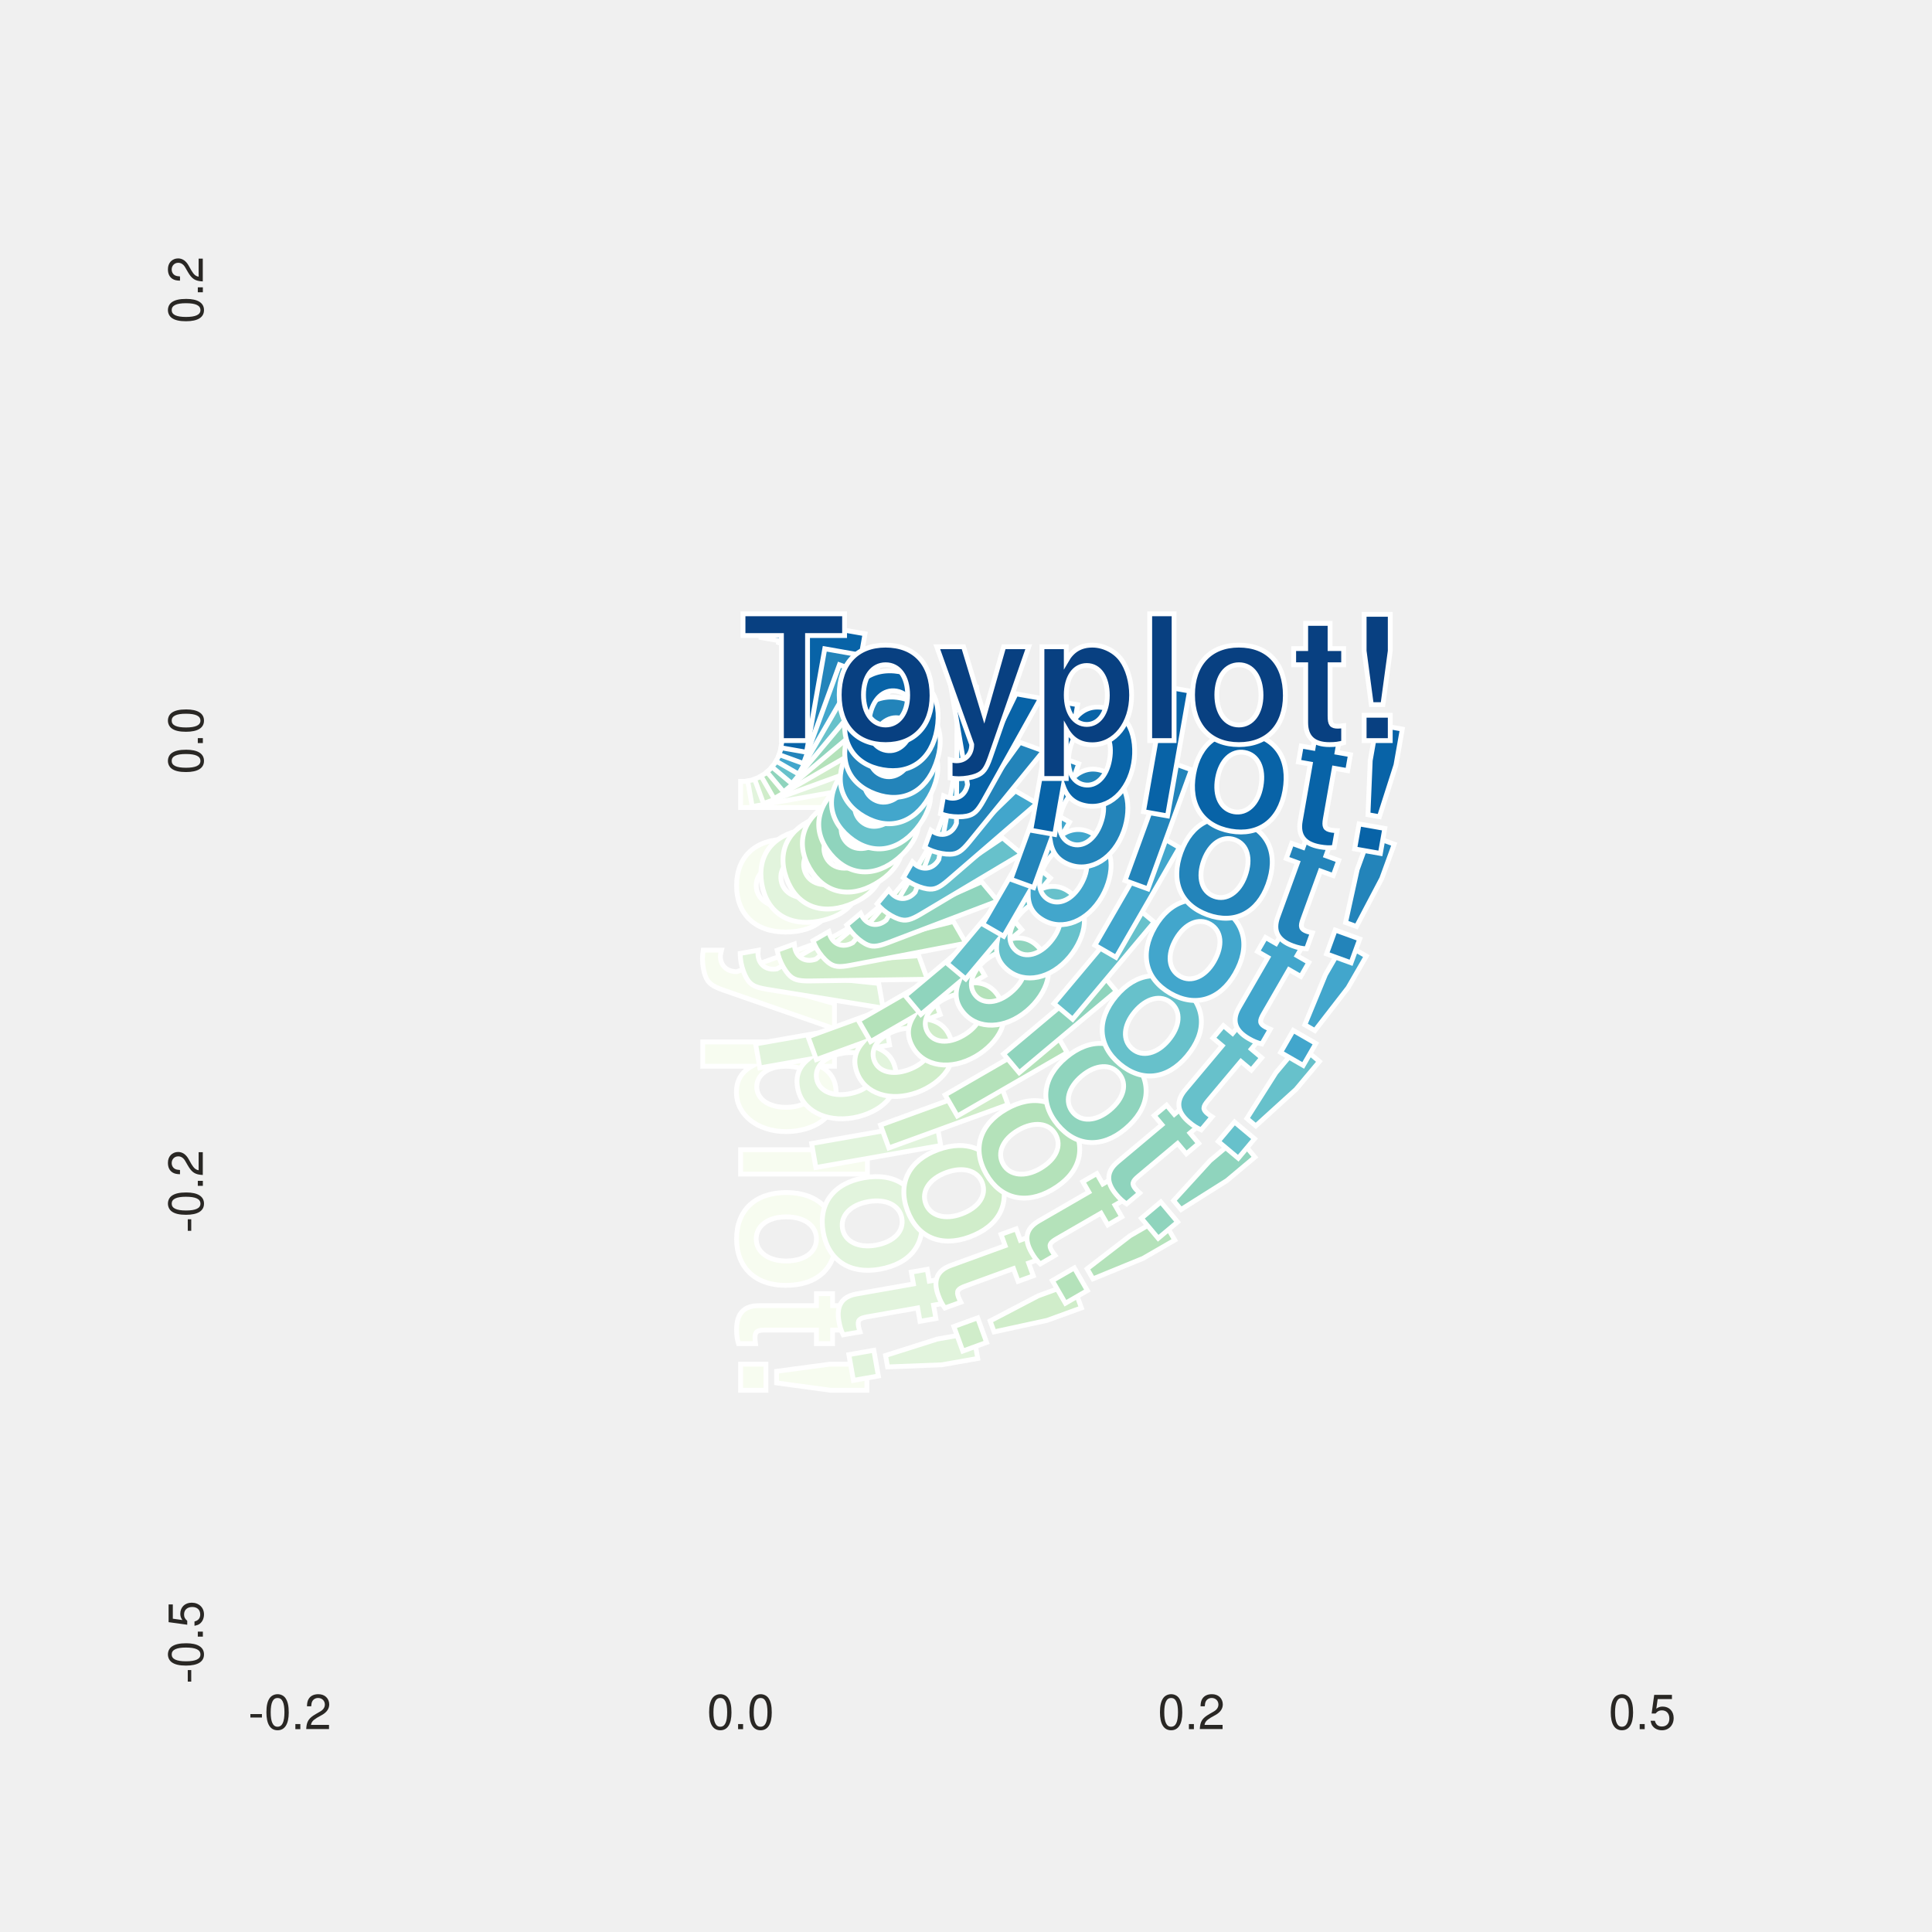
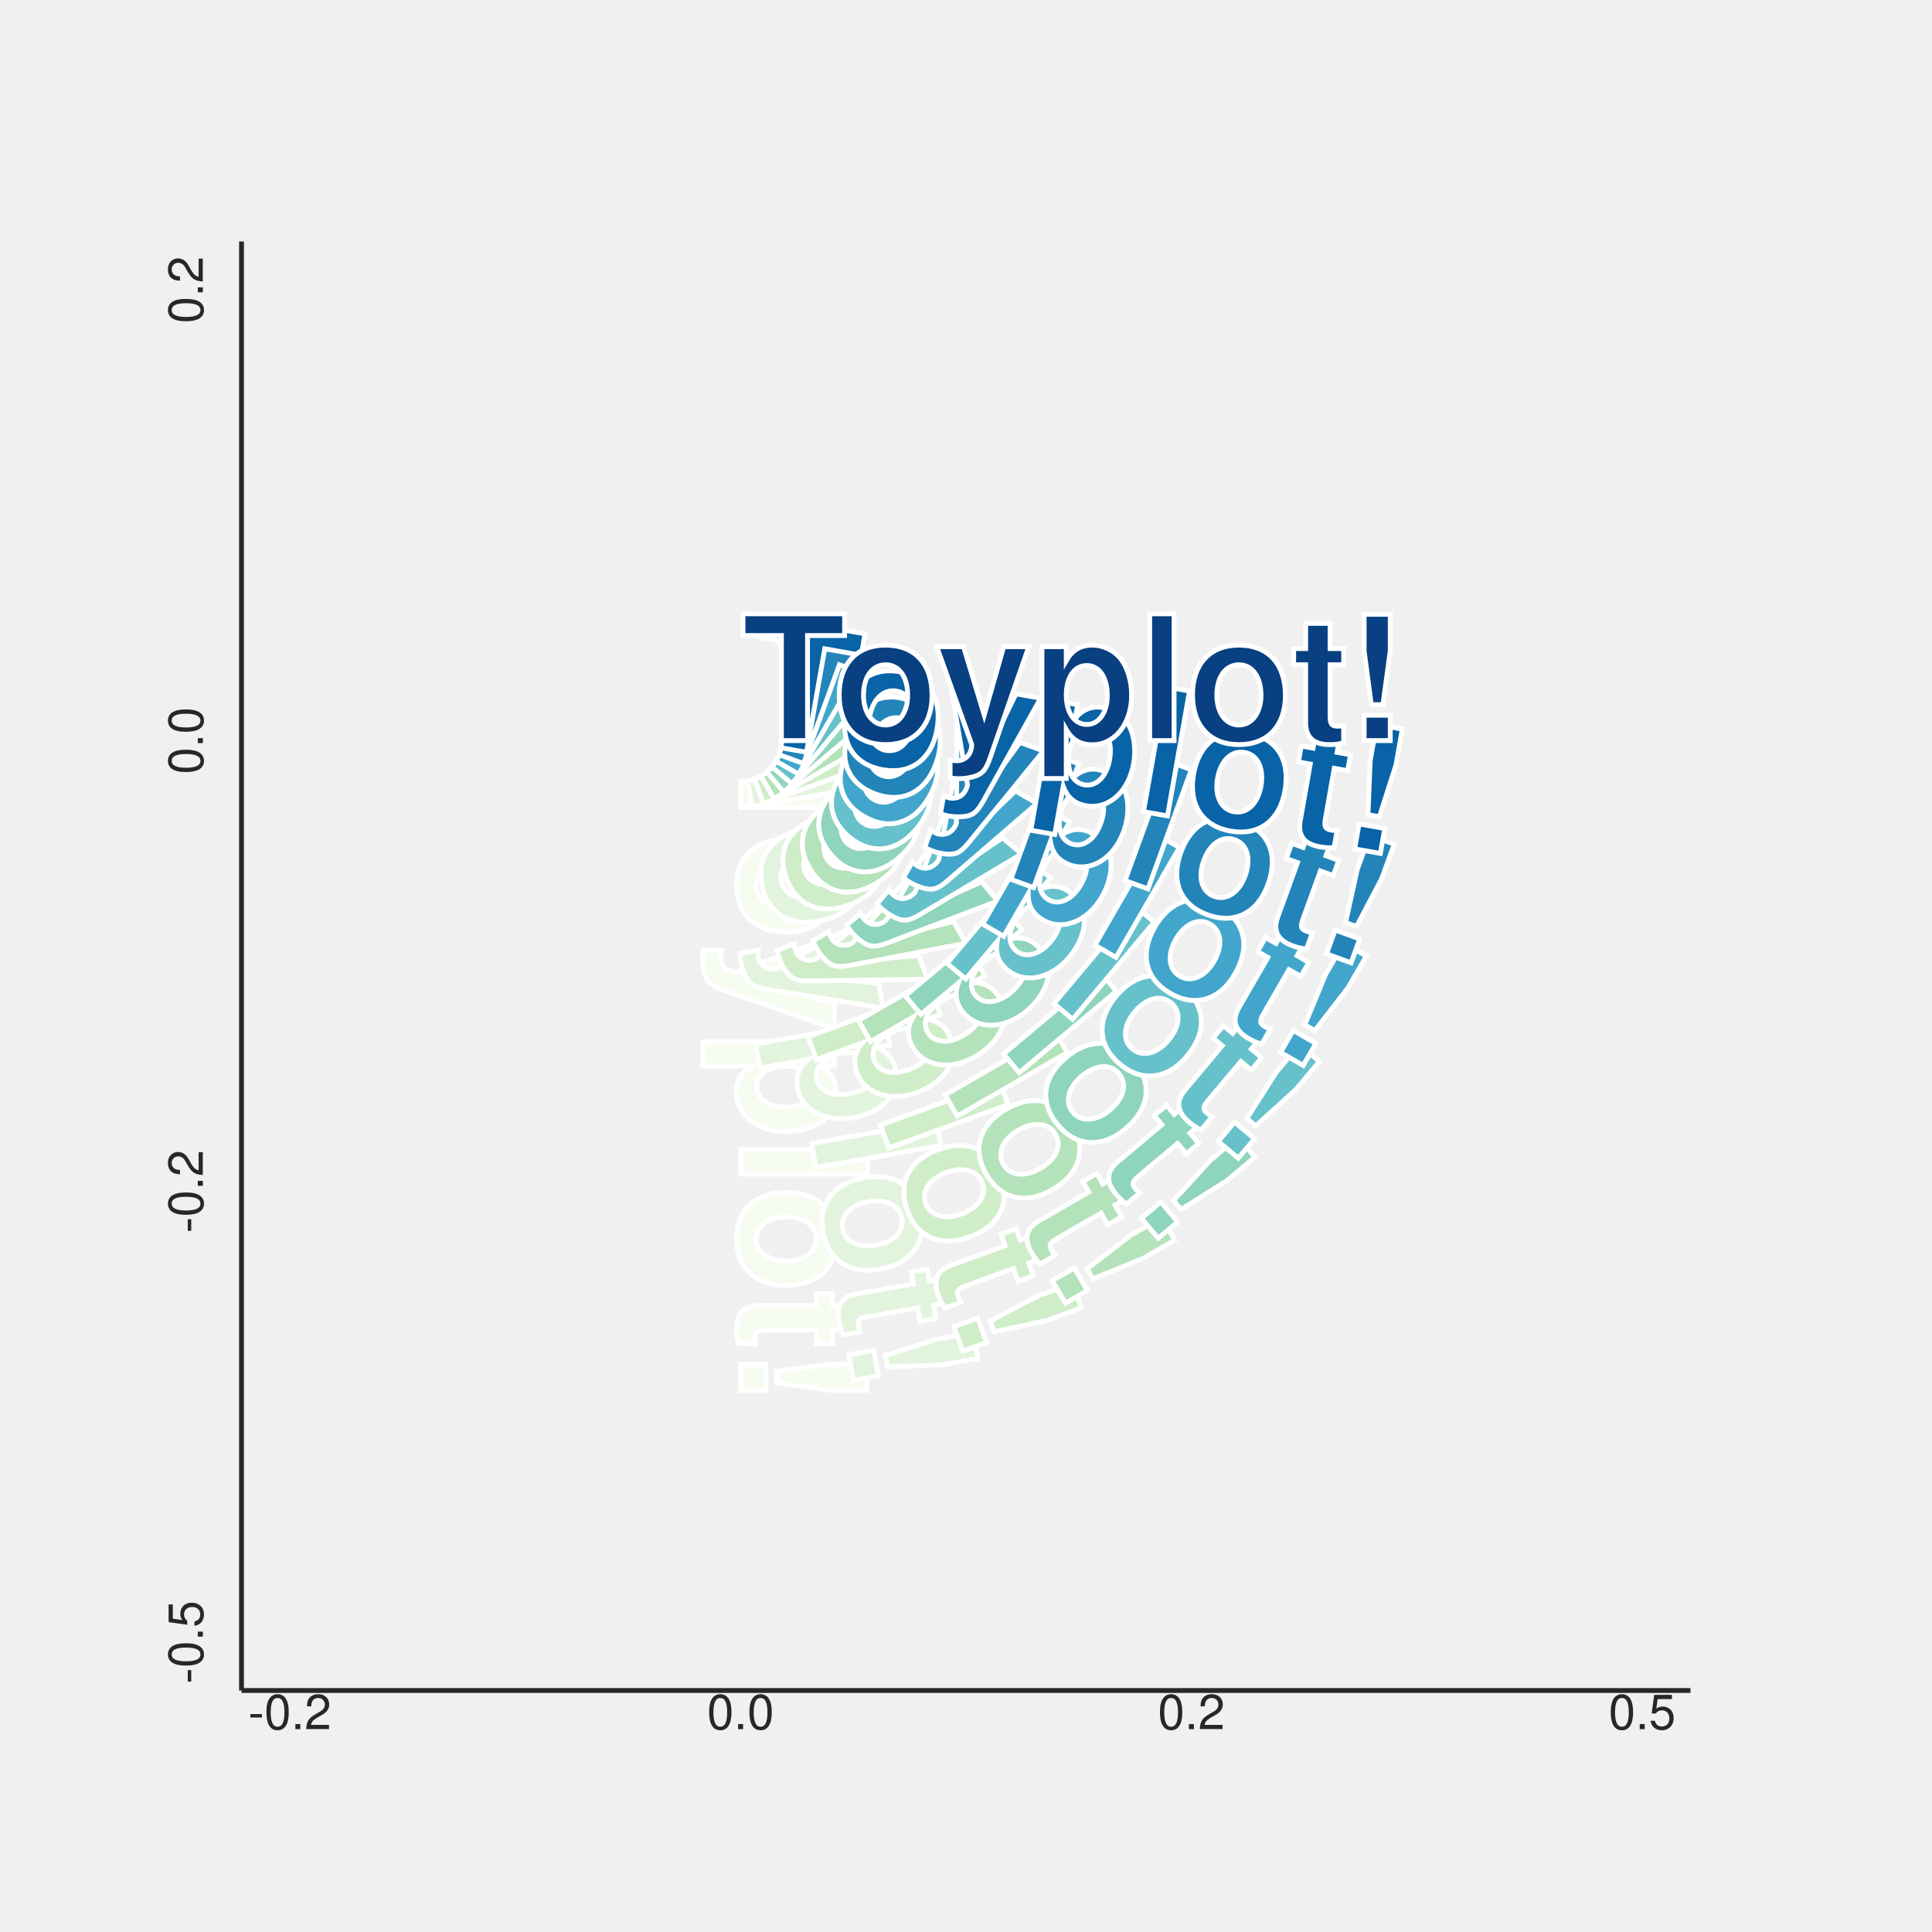
- <svg xmlns="http://www.w3.org/2000/svg" height="400.0px" id="te7283f3551dd496ab1b40b88c4d21039" style="background-color:transparent;fill:#292724;fill-opacity:1.0;font-family:helvetica;font-size:12px;opacity:1.0;stroke:#292724;stroke-opacity:1.0;stroke-width:1.0" width="400.0px">
-   <g class="toyplot-axes-Cartesian" id="t53e5a8fbbba6480f91fd3f681400f217">
-     <clipPath id="t3cfdb8f1eef14dd382cd0c8c3798d12d">
+ <svg xmlns="http://www.w3.org/2000/svg" height="400.0px" id="tf2dc113e5dca43a2b2895dc6545b273a" style="background-color:transparent;fill:#292724;fill-opacity:1.0;font-family:helvetica;font-size:12px;opacity:1.0;stroke:#292724;stroke-opacity:1.0;stroke-width:1.0" width="400.0px">
+   <g class="toyplot-axes-Cartesian" id="te812dab2869c4bfebcb030bbafd5a594">
+     <clipPath id="tfcc9836872b643cc89dc0dc2cbb62a05">
      <rect height="300.0" width="300.0" x="50" y="50" />
    </clipPath>
-     <g class="toyplot-coordinate-events" clip-path="url(#t3cfdb8f1eef14dd382cd0c8c3798d12d)" style="cursor:crosshair">
+     <g class="toyplot-coordinate-events" clip-path="url(#tfcc9836872b643cc89dc0dc2cbb62a05)" style="cursor:crosshair">
      <rect height="300.0" style="pointer-events:all;visibility:hidden" width="300.0" x="50" y="50" />
-       <g class="toyplot-mark-Text" id="t74b98e74aeaf4a4785fd69f33804b9c8" style="alignment-baseline:middle;font-size:36px;font-weight:bold;stroke:white;text-anchor:start">
+       <g class="toyplot-mark-Text" id="tffe6aa6a93544a5a828459a269598814" style="alignment-baseline:middle;font-size:36px;font-weight:bold;stroke:white;text-anchor:start">
        <g class="toyplot-Series">
          <text class="toyplot-Datum" style="alignment-baseline:middle;fill:rgba(96.9%,98.8%,94.1%,1);font-size:36px;font-weight:bold;opacity:1.0;stroke:white;text-anchor:start" transform="rotate(90.0, 153.3333, 153.3333)" x="153.333" y="153.333">Toyplot!</text>
          <text class="toyplot-Datum" style="alignment-baseline:middle;fill:rgba(88.8%,95.7%,86.8%,1);font-size:36px;font-weight:bold;opacity:1.0;stroke:white;text-anchor:start" transform="rotate(80.0, 153.3333, 153.3333)" x="153.333" y="153.333">Toyplot!</text>
          <text class="toyplot-Datum" style="alignment-baseline:middle;fill:rgba(81.7%,92.9%,79.2%,1);font-size:36px;font-weight:bold;opacity:1.0;stroke:white;text-anchor:start" transform="rotate(70.0, 153.3333, 153.3333)" x="153.333" y="153.333">Toyplot!</text>
          <text class="toyplot-Datum" style="alignment-baseline:middle;fill:rgba(70.6%,88.5%,73.1%,1);font-size:36px;font-weight:bold;opacity:1.0;stroke:white;text-anchor:start" transform="rotate(60.0, 153.3333, 153.3333)" x="153.333" y="153.333">Toyplot!</text>
          <text class="toyplot-Datum" style="alignment-baseline:middle;fill:rgba(56.1%,83%,74.2%,1);font-size:36px;font-weight:bold;opacity:1.0;stroke:white;text-anchor:start" transform="rotate(50.0, 153.3333, 153.3333)" x="153.333" y="153.333">Toyplot!</text>
          <text class="toyplot-Datum" style="alignment-baseline:middle;fill:rgba(40.4%,75.6%,79.5%,1);font-size:36px;font-weight:bold;opacity:1.0;stroke:white;text-anchor:start" transform="rotate(40.0, 153.3333, 153.3333)" x="153.333" y="153.333">Toyplot!</text>
          <text class="toyplot-Datum" style="alignment-baseline:middle;fill:rgba(26%,65.1%,80%,1);font-size:36px;font-weight:bold;opacity:1.0;stroke:white;text-anchor:start" transform="rotate(30.0, 153.3333, 153.3333)" x="153.333" y="153.333">Toyplot!</text>
          <text class="toyplot-Datum" style="alignment-baseline:middle;fill:rgba(13.8%,51.8%,72.9%,1);font-size:36px;font-weight:bold;opacity:1.0;stroke:white;text-anchor:start" transform="rotate(20.0, 153.3333, 153.3333)" x="153.333" y="153.333">Toyplot!</text>
          <text class="toyplot-Datum" style="alignment-baseline:middle;fill:rgba(3.14%,39%,65.6%,1);font-size:36px;font-weight:bold;opacity:1.0;stroke:white;text-anchor:start" transform="rotate(10.0, 153.3333, 153.3333)" x="153.333" y="153.333">Toyplot!</text>
          <text class="toyplot-Datum" style="alignment-baseline:middle;fill:rgba(3.14%,25.1%,50.6%,1);font-size:36px;font-weight:bold;opacity:1.0;stroke:white;text-anchor:start" transform="rotate(-0.0, 153.3333, 153.3333)" x="153.333" y="153.333">Toyplot!</text>
        </g>
      </g>
    </g>
    <g class="toyplot-coordinates" style="visibility:hidden">
      <rect height="14" style="fill:white;opacity:0.75;stroke:none" width="90.0" x="250.0" y="60" />
      <text style="alignment-baseline:middle;font-size:10px;font-weight:normal;stroke:none;text-anchor:middle" x="295.0" y="67.0" />
    </g>
-     <line style="" x1="153.333" x2="153.333" y1="350.0" y2="350.0" />
+     <line style="" x1="50" x2="350.0" y1="350.0" y2="350.0" />
    <g>
      <text style="alignment-baseline:middle;baseline-shift:-80%;font-size:10px;font-weight:normal;stroke:none;text-anchor:middle" x="60.0" y="350.0">-0.2</text>
      <text style="alignment-baseline:middle;baseline-shift:-80%;font-size:10px;font-weight:normal;stroke:none;text-anchor:middle" x="153.333" y="350.0">0.0</text>
      <text style="alignment-baseline:middle;baseline-shift:-80%;font-size:10px;font-weight:normal;stroke:none;text-anchor:middle" x="246.667" y="350.0">0.2</text>
      <text style="alignment-baseline:middle;baseline-shift:-80%;font-size:10px;font-weight:normal;stroke:none;text-anchor:middle" x="340.0" y="350.0">0.5</text>
    </g>
-     <line style="" x1="50" x2="50" y1="153.333" y2="153.333" />
+     <line style="" x1="50" x2="50" y1="50" y2="350.0" />
    <g>
      <text style="alignment-baseline:middle;baseline-shift:80%;font-size:10px;font-weight:normal;stroke:none;text-anchor:middle" transform="rotate(-90, 50, 340.0)" x="50" y="340.0">-0.5</text>
      <text style="alignment-baseline:middle;baseline-shift:80%;font-size:10px;font-weight:normal;stroke:none;text-anchor:middle" transform="rotate(-90, 50, 246.6667)" x="50" y="246.667">-0.2</text>
      <text style="alignment-baseline:middle;baseline-shift:80%;font-size:10px;font-weight:normal;stroke:none;text-anchor:middle" transform="rotate(-90, 50, 153.3333)" x="50" y="153.333">0.0</text>
      <text style="alignment-baseline:middle;baseline-shift:80%;font-size:10px;font-weight:normal;stroke:none;text-anchor:middle" transform="rotate(-90, 50, 60.0)" x="50" y="60.0">0.2</text>
    </g>
  </g>
</svg>
